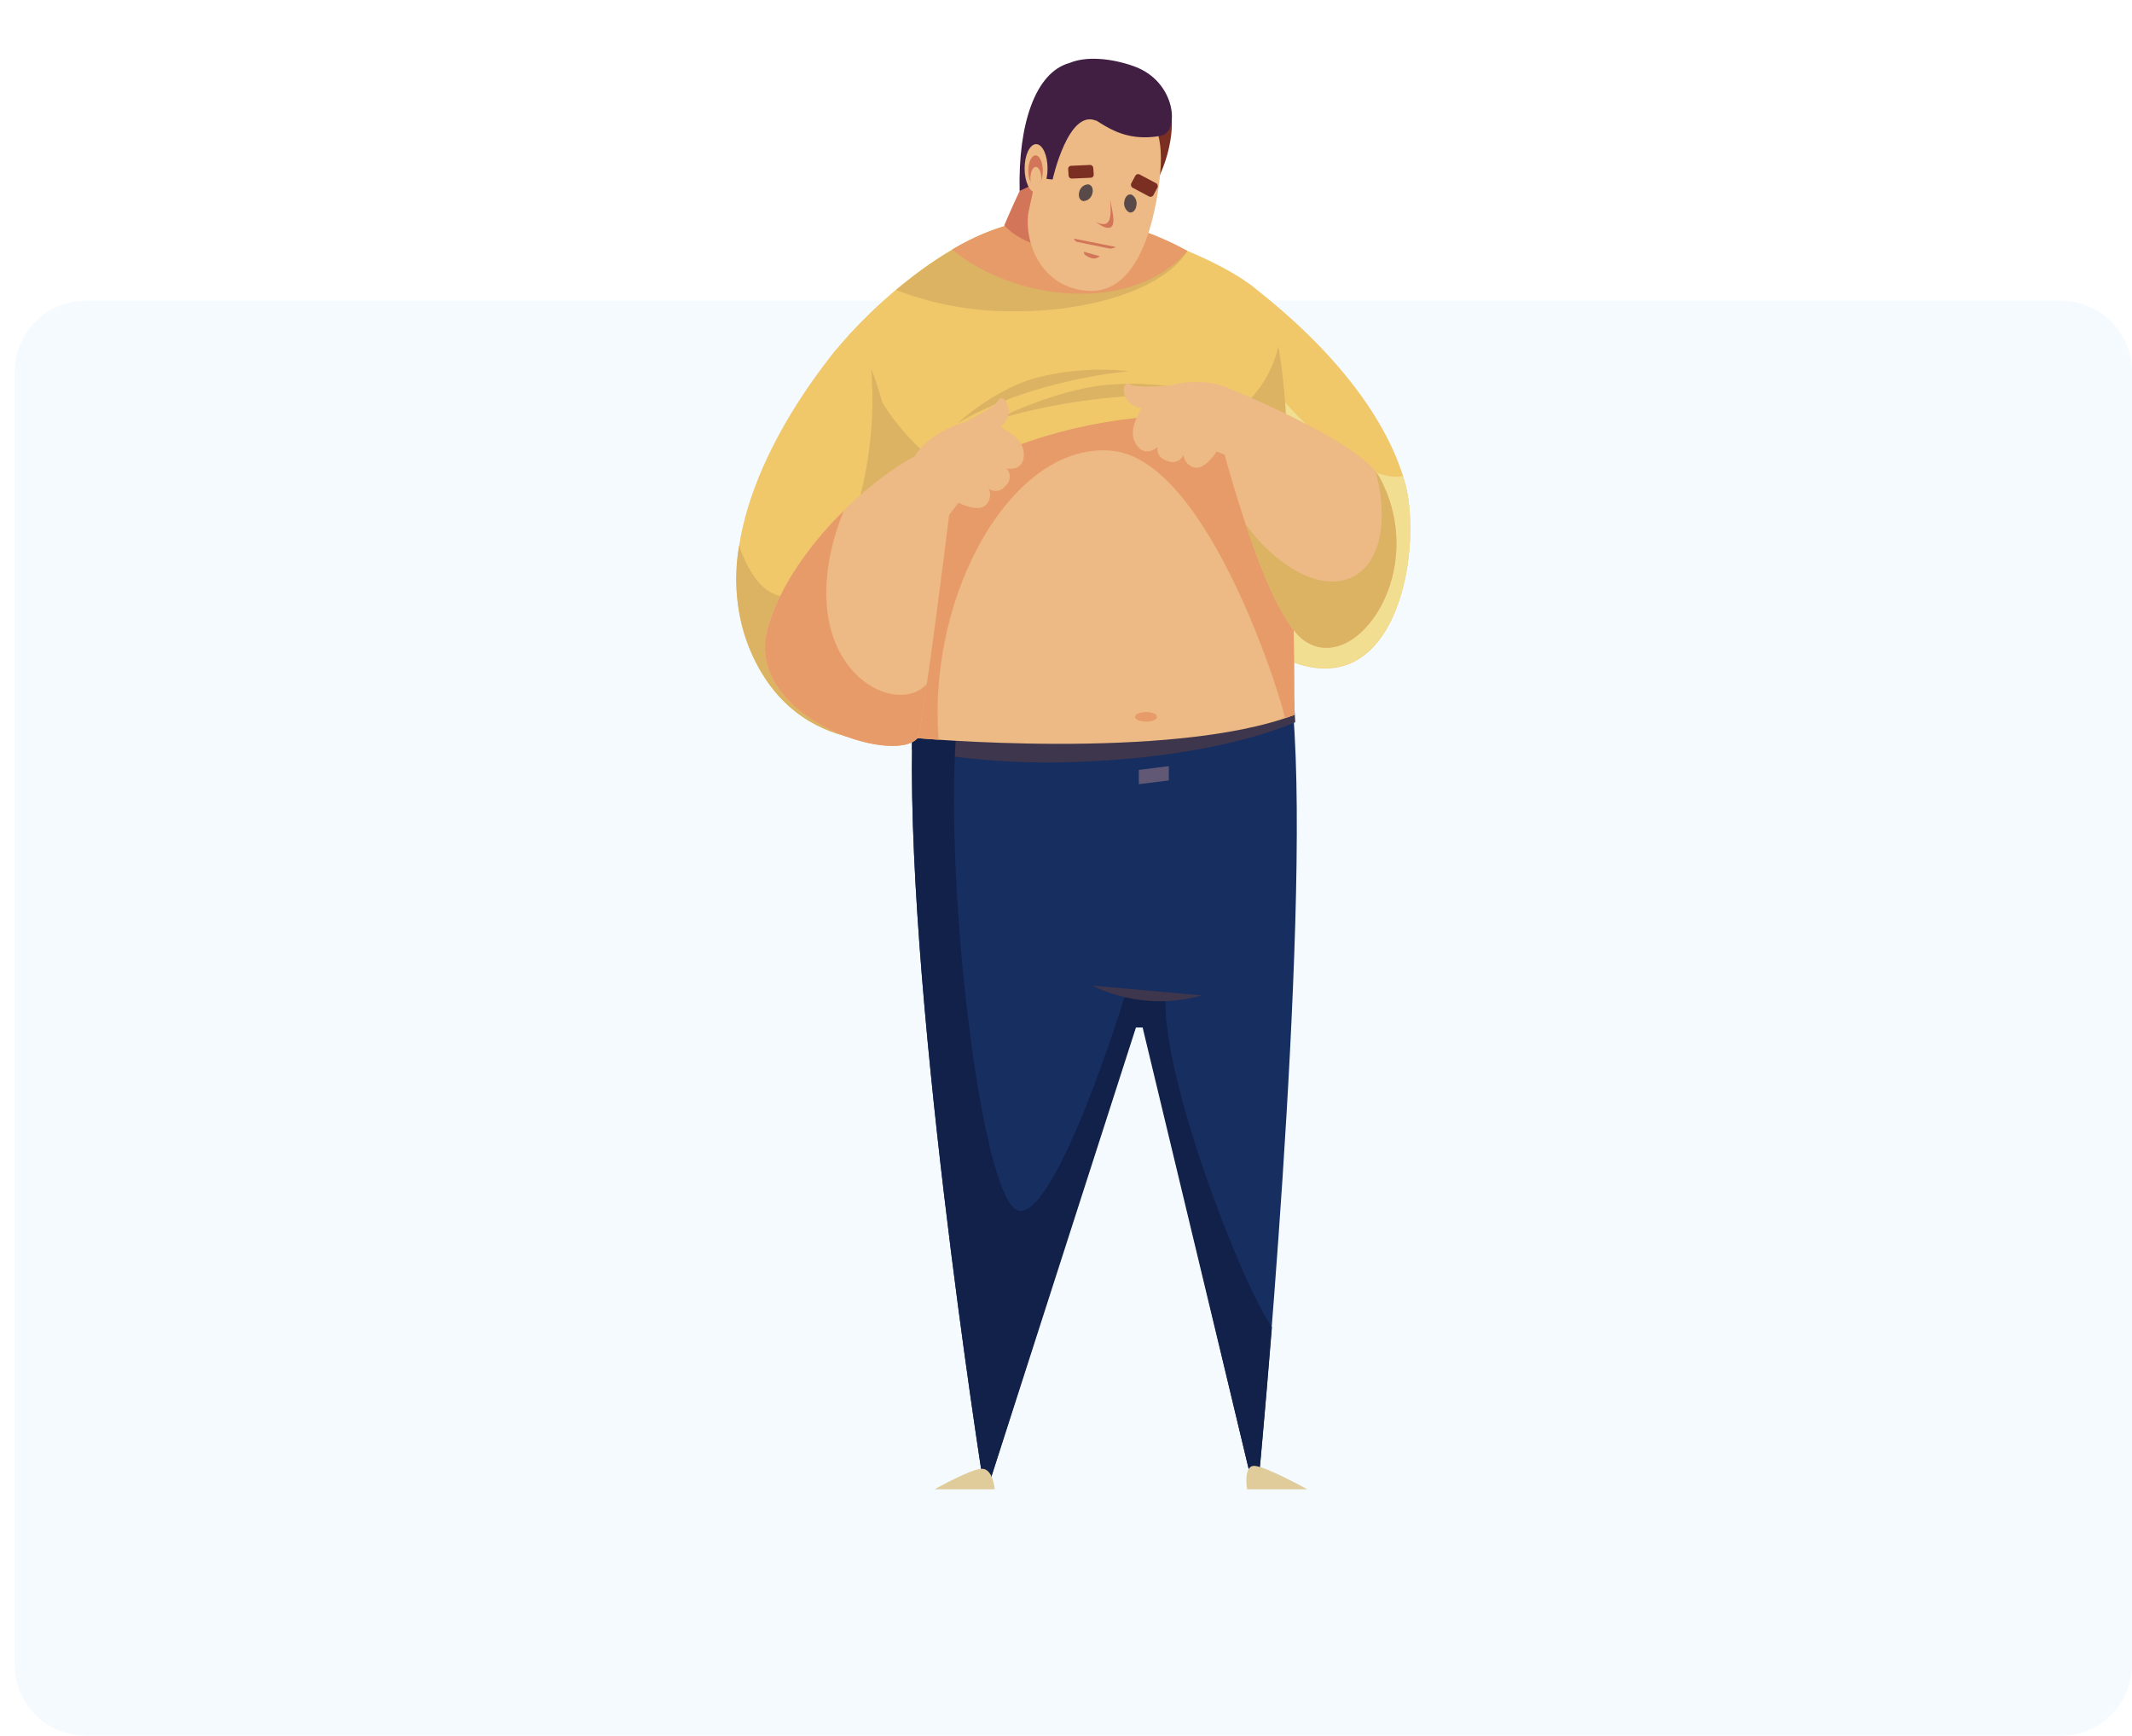
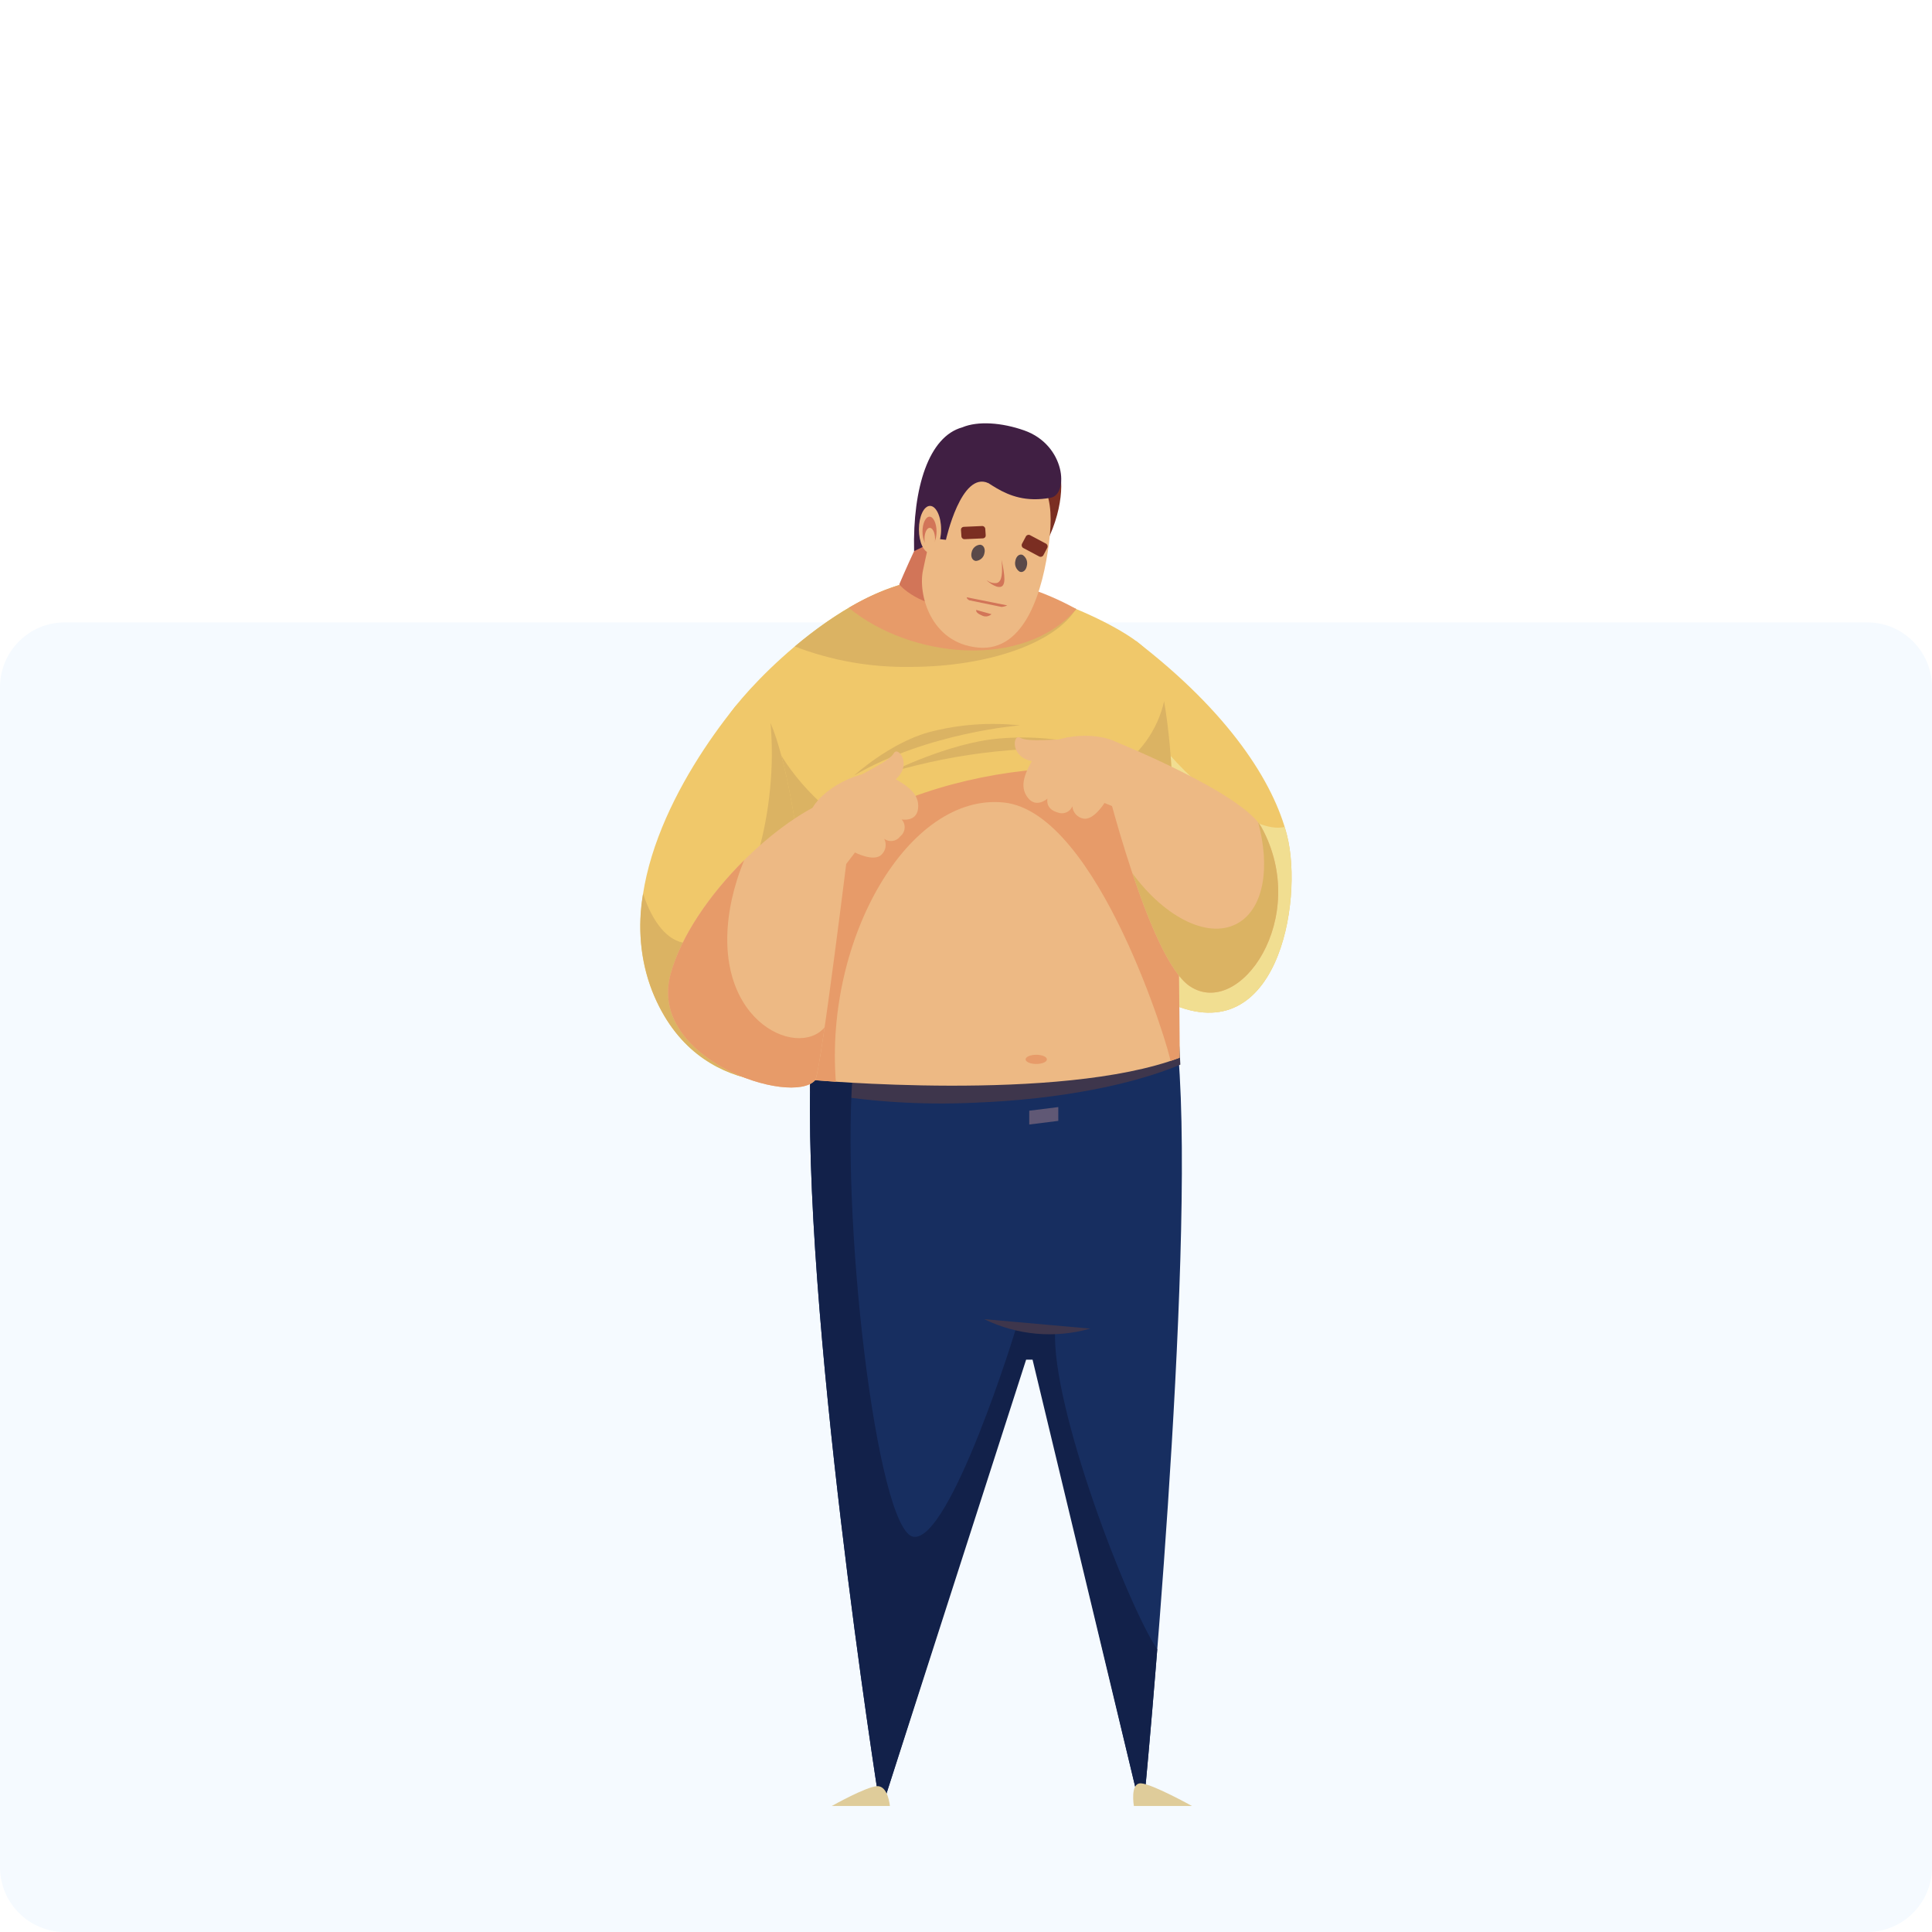
- <svg xmlns="http://www.w3.org/2000/svg" id="Capa_1" data-name="Capa 1" viewBox="0 0 300.07 244.33">
-   <defs>
-     <style>.cls-1{fill:#f5faff;}.cls-2{fill:#7b2e22;}.cls-3{fill:#f0c86a;}.cls-4{fill:#f1de91;}.cls-5{fill:#172e60;}.cls-6{fill:#3e364c;}.cls-7{fill:#12214a;}.cls-8{fill:#edb984;}.cls-9{fill:#e79b69;}.cls-10{fill:#dbb363;}.cls-11{fill:#dfcc9a;}.cls-12{fill:#d27558;}.cls-13{fill:#605875;}.cls-14{fill:#401f43;}.cls-15{fill:#5a4949;}</style>
-   </defs>
-   <rect id="Image_Place_Holder" data-name="Image Place Holder" class="cls-1" x="2.07" y="42.33" width="298" height="202" rx="10" />
-   <path class="cls-2" d="M160.94,28.58c3.95-5.28,4.43-11.26,3.73-13.26s-5.16,2.49-5.16,2.49Z" />
-   <path class="cls-3" d="M197.83,68.27c-2-7.68-8.38-17.84-22-28.31l4.27,52.45C196.38,100.43,200.27,77.92,197.83,68.27Z" />
-   <path class="cls-4" d="M197.47,67c-3.45.93-10.73-3.68-16.9-10.67a51.5,51.5,0,0,1-3.8-4.89l3.33,40.93c16.28,8,20.17-14.49,17.73-24.14Q197.67,67.67,197.47,67Z" />
-   <path class="cls-5" d="M182,100.23l-53.53,1.08c-1.44,35.36,9.87,107.15,9.87,107.15h1l20.53-64.53h.94l15.33,64.53h1S184.51,130.9,182,100.23Z" />
-   <path class="cls-6" d="M182,96.84l-53.53,1.09c-.1,2.39-.13,4.95-.12,7.64a104,104,0,0,0,24.19,1.64c12.07-.48,22.78-2.6,29.76-5.54C182.21,100,182.11,98.34,182,96.84Z" />
-   <path class="cls-7" d="M164.06,140.39a46.43,46.43,0,0,1-5.6-.72c-.05.45-9.65,31.46-15,30.77s-10.85-47.49-8.72-69.26l-6.26.13c-1.44,35.36,9.87,107.15,9.87,107.15h1l20.53-63.82h.94l15.33,63.82h1s.84-8.79,1.87-21.63C174.54,180.34,163.45,151.39,164.06,140.39Z" />
-   <path class="cls-6" d="M153.72,138.74a21.66,21.66,0,0,0,15.44,1.38Z" />
-   <path class="cls-8" d="M179.38,50.47l-57,11c4.45,10.1,6,42.38,6,42.38s36.38,3.36,53.79-3.21C182.17,100.67,182.27,56.24,179.38,50.47Z" />
-   <path class="cls-9" d="M179.38,50.47l-57,11c4.45,10.1,6,42.38,6,42.38s1.38.12,3.73.28c-1.63-20.92,10.62-42.09,24.46-40.67s24.35,36.74,24.27,37.65c.46-.15.9-.31,1.33-.47C182.17,100.67,182.27,56.24,179.38,50.47Z" />
-   <path class="cls-3" d="M125.57,74.9c-3.84-7.15-8.9-23.27-8.9-24.35,3.49-4.93,17-18.64,29.11-19.6s28.49,6.88,31.39,10.19c3.74,4.24,3.93,20.45,3.93,20.45C170.32,54.64,136.25,59.48,125.57,74.9Z" />
-   <path class="cls-10" d="M145.78,31c-6.8.53-14,5.07-19.66,9.82a44.87,44.87,0,0,0,16.81,3c11.52,0,21.22-3.57,24.16-8.45C160.74,32.64,152.6,30.41,145.78,31Z" />
-   <path class="cls-10" d="M172.62,58.89a21.34,21.34,0,0,1,8.48,2.7,89.53,89.53,0,0,0-1.17-12.85A16.05,16.05,0,0,1,172.62,58.89Z" />
-   <path class="cls-10" d="M121.94,52.21c.59,6.29,2,17,3.63,22.69A40.62,40.62,0,0,1,134.23,67C127.68,62.44,123.82,57.08,121.94,52.21Z" />
-   <path class="cls-3" d="M105.37,91c-5.78-14.52,4.14-31.58,12-41.41s12.27,41.26,11.67,54.38C129.09,103.94,112.09,107.85,105.37,91Z" />
-   <path class="cls-10" d="M122.6,51.9a52.29,52.29,0,0,1-.07,9.59c-1.25,12.95-6.73,23-12.23,22.49-2.68-.26-4.87-3-6.27-7.2A26.86,26.86,0,0,0,105.37,91c6.72,16.88,23.72,13,23.72,13C129.54,94.05,127.18,62.58,122.6,51.9Z" />
-   <path class="cls-8" d="M108,88.5c2.78-10.19,14.56-22,23.34-25.5l2.77,5.3s-4.25,34.73-5,35.64C125.73,107.79,104.67,100.89,108,88.5Z" />
-   <path class="cls-9" d="M116.93,77.72a34.62,34.62,0,0,1,1.82-5.81c-5,4.92-9.19,11-10.72,16.59-3.36,12.39,17.7,19.29,21.06,15.44.24-.27.76-3.4,1.39-7.71C126.5,101,113.27,95.09,116.93,77.72Z" />
-   <path class="cls-8" d="M183.63,90.22c7.27,4.94,17.66-9.92,10.51-23.07C191.4,62.11,173,54.69,173,54.69l-1.82,4.81S177.66,86.17,183.63,90.22Z" />
-   <path class="cls-10" d="M194.14,67.15a6.16,6.16,0,0,0-.51-.74c1.74,6.45.83,12.29-2.76,14.53-4.21,2.63-10.7-.53-15.56-7.14,2.35,7,5.4,14.44,8.32,16.42C190.9,95.16,201.29,80.3,194.14,67.15Z" />
-   <path class="cls-9" d="M134,35.13c8.9,7.36,25.4,9.11,33.14.19C157.69,30.1,145.71,28.09,134,35.13Z" />
-   <path class="cls-11" d="M175.52,209.65H184s-5.83-3.23-7.44-3.3S175.52,209.65,175.52,209.65Z" />
-   <path class="cls-11" d="M140,209.65h-8.46s5-2.83,6.62-2.89S140,209.65,140,209.65Z" />
-   <path class="cls-10" d="M140,59.12a85.72,85.72,0,0,1,31.17-3.25,39.06,39.06,0,0,0-15.37-1.69C148.53,54.82,140,59.12,140,59.12Z" />
-   <path class="cls-10" d="M134.78,59.55c10.79-6.27,24.14-7.29,24.14-7.29a36.45,36.45,0,0,0-13.35,1C139.89,54.88,134.78,59.55,134.78,59.55Z" />
-   <path class="cls-8" d="M158.94,54.05c1.22.71,5,.19,9.69.12l-6.08,3.31C157.35,58.12,157.71,53.34,158.94,54.05Z" />
-   <path class="cls-8" d="M173.19,64.34c3.54-5.11,1.72-8.58,0-9.54-3.36-1.86-10.19-1.12-11.91,1.64s-2.46,4.67-1.23,6.32,2.89.16,2.89.16-.39,1.47,1.45,2a1.65,1.65,0,0,0,2.18-.89,2,2,0,0,0,1.56,1.79c1.52.33,3.11-2.26,3.11-2.26Z" />
-   <path class="cls-8" d="M140.56,56.3c-.68,1.23-4.23,2.75-8.25,5.07l6.91-.28C144,59,141.25,55.06,140.56,56.3Z" />
-   <path class="cls-8" d="M133.62,72.44c-5.66-2.57-5.89-6.48-4.9-8.19,1.94-3.32,8.18-6.19,11.07-4.71s4.51,2.75,4.3,4.8-2.4,1.62-2.4,1.62a1.69,1.69,0,0,1-.21,2.47,1.65,1.65,0,0,1-2.33.35,2,2,0,0,1-.42,2.34c-1.13,1.06-3.83-.35-3.83-.35Z" />
-   <path class="cls-12" d="M147.43,19.73c-2,2.33-6.09,12-6.09,12s2.91,3.49,9.2,3.43Z" />
-   <path class="cls-8" d="M144.79,29.69c1.83-8.61,4-18.11,11.1-16.55s8.07,6.12,7.27,12.49c-.84,6.73-3.37,16-10.34,15.29S144.07,33.1,144.79,29.69Z" />
-   <polygon class="cls-13" points="164.51 107.85 160.28 108.38 160.28 110.39 164.51 109.86 164.51 107.85" />
-   <path class="cls-9" d="M162.85,100.91c0-.37-.69-.67-1.55-.67s-1.55.3-1.55.67.69.67,1.55.67S162.85,101.28,162.85,100.91Z" />
-   <path class="cls-14" d="M143.51,26.87l2.13-1s2.28-9.68,5.44-10.18c2.65-.42,5.17,4.75,12.33,3.42,2.64-.49,2.19-7.67-3.86-9.8-3.25-1.15-6.75-1.41-9-.45C145.65,10.19,143.29,17.63,143.51,26.87Z" />
-   <path class="cls-14" d="M151.18,13l-5.08,3.22-.8,8.76,2.85.29s2.22-10.09,6.19-8.25Z" />
-   <path class="cls-8" d="M147.44,23.71c0-1.89-.72-3.42-1.61-3.42s-1.62,1.53-1.62,3.42.72,3.41,1.62,3.41S147.44,25.6,147.44,23.71Z" />
-   <ellipse class="cls-12" cx="145.75" cy="24.03" rx="1.02" ry="2.16" />
-   <ellipse class="cls-8" cx="145.79" cy="25.12" rx="0.77" ry="1.63" />
-   <path class="cls-15" d="M153.75,27.21c.17-.66-.11-1.22-.62-1.26a1.35,1.35,0,0,0-1.24,1.1c-.17.65.11,1.22.62,1.26A1.37,1.37,0,0,0,153.75,27.21Z" />
-   <path class="cls-2" d="M153.43,23.22l-2.71.12a.41.41,0,0,0-.38.46l.06.92a.44.44,0,0,0,.44.42l2.71-.12a.43.43,0,0,0,.39-.46l-.07-.92A.43.43,0,0,0,153.43,23.22Z" />
-   <path class="cls-15" d="M159.93,29a1.45,1.45,0,0,0-.62-1.58c-.46-.2-.93.19-1.05.86a1.45,1.45,0,0,0,.61,1.58C159.34,30.07,159.81,29.68,159.93,29Z" />
-   <path class="cls-2" d="M162.75,25.81l-2.39-1.27a.46.46,0,0,0-.6.26l-.51.95a.49.49,0,0,0,.13.66l2.39,1.27a.47.47,0,0,0,.6-.27l.5-.95A.47.47,0,0,0,162.75,25.81Z" />
-   <path class="cls-12" d="M156.25,28.12c.17,2,.07,3.17-.68,3.4a1.83,1.83,0,0,1-1.41-.37l0,0s1.17,1.08,2,.9S156.75,30.49,156.25,28.12Z" />
-   <path class="cls-12" d="M154.78,36.06l-2.22-.61s-.18.39.78.78A1.23,1.23,0,0,0,154.78,36.06Z" />
-   <path class="cls-12" d="M156.24,35a2.14,2.14,0,0,0,.83-.23L151.2,33.6s-.12.17.34.44Z" />
+ <svg xmlns="http://www.w3.org/2000/svg" width="298" height="298" viewBox="0 0 298 298">
+   <g id="Grupo_29325" data-name="Grupo 29325" transform="translate(1876 5101)">
+     <rect id="Rectángulo_5443" data-name="Rectángulo 5443" width="298" height="298" transform="translate(-1876 -5101)" fill="none" />
+     <g id="Image_Place_Holder" data-name="Image Place Holder" transform="translate(-1876 -5004.639)">
+       <rect id="Image_Place_Holder-2" data-name="Image Place Holder" width="298" height="202" rx="10" transform="translate(0 -0.361)" fill="#f5faff" />
+     </g>
+     <g id="Grupo_29320" data-name="Grupo 29320" transform="translate(-1777.225 -5035.705)">
+       <path id="Trazado_58611" data-name="Trazado 58611" d="M42.743,404.209c4.191-5.594,4.7-11.921,3.956-14.042s-5.467,2.636-5.467,2.636Z" transform="translate(17.933 -382.694)" fill="#7b2e22" />
+       <path id="Trazado_58612" data-name="Trazado 58612" d="M72.317,431.612c-2.063-8.136-8.875-18.895-23.3-29.984l4.531,55.544C70.788,465.663,74.906,441.825,72.317,431.612Z" transform="translate(27.425 -368.061)" fill="#f0c86a" />
+       <path id="Trazado_58613" data-name="Trazado 58613" d="M71.4,423.61c-3.661.976-11.367-3.9-17.9-11.309a53.866,53.866,0,0,1-4.034-5.176L53,450.473c17.237,8.491,21.355-15.347,18.766-25.56C71.664,424.487,71.536,424.05,71.4,423.61Z" transform="translate(27.971 -361.361)" fill="#f1de91" />
+       <path id="Trazado_58614" data-name="Trazado 58614" d="M83.172,430.394l-56.685,1.145c-1.529,37.45,10.446,113.473,10.446,113.473h1.018L59.7,476.679h.992L76.93,545.012h1.018S85.847,462.876,83.172,430.394Z" transform="translate(-0.201 -333.002)" fill="#172e60" />
+       <path id="Trazado_58615" data-name="Trazado 58615" d="M83.171,428.778l-56.685,1.147c-.1,2.532-.142,5.245-.131,8.094a110.213,110.213,0,0,0,25.615,1.735c12.789-.5,24.129-2.753,31.517-5.866C83.406,432.077,83.3,430.367,83.171,428.778Z" transform="translate(-0.2 -334.972)" fill="#3e364c" />
+       <path id="Trazado_58616" data-name="Trazado 58616" d="M64.181,472.367a48.052,48.052,0,0,1-5.928-.761c-.053.475-10.22,33.319-15.906,32.591s-11.482-50.3-9.234-73.347l-6.625.133c-1.529,37.45,10.446,113.473,10.446,113.473h1.018L59.7,476.871h.992L76.93,544.456h1.018s.9-9.314,1.981-22.9C75.28,514.672,63.542,484.018,64.181,472.367Z" transform="translate(-0.201 -332.447)" fill="#12214a" />
+       <path id="Trazado_58617" data-name="Trazado 58617" d="M38.468,448.777a22.948,22.948,0,0,0,16.357,1.456Z" transform="translate(14.565 -310.598)" fill="#3e364c" />
+       <path id="Trazado_58618" data-name="Trazado 58618" d="M83.906,406.645,23.485,418.32C28.2,429.021,29.9,463.2,29.9,463.2s38.524,3.563,56.966-3.4C86.864,459.8,86.963,412.758,83.906,406.645Z" transform="translate(-3.696 -361.946)" fill="#edb984" />
+       <path id="Trazado_58619" data-name="Trazado 58619" d="M83.906,406.645,23.485,418.32C28.2,429.021,29.9,463.2,29.9,463.2s1.464.135,3.949.3c-1.728-22.159,11.249-44.581,25.9-43.068s25.788,38.9,25.7,39.866c.479-.16.952-.324,1.409-.5C86.864,459.8,86.963,412.758,83.906,406.645Z" transform="translate(-3.696 -361.946)" fill="#e79b69" />
+       <path id="Trazado_58620" data-name="Trazado 58620" d="M30.2,443.915c-4.065-7.564-9.414-24.632-9.414-25.78,3.694-5.223,17.961-19.745,30.825-20.763s30.166,7.3,33.246,10.794c3.949,4.491,4.158,21.662,4.158,21.662C77.6,422.466,41.521,427.587,30.2,443.915Z" transform="translate(-6.984 -373.352)" fill="#f0c86a" />
+       <path id="Trazado_58621" data-name="Trazado 58621" d="M46.116,397.372c-7.2.57-14.839,5.372-20.819,10.4a47.525,47.525,0,0,0,17.794,3.148c12.205,0,22.478-3.787,25.584-8.946C61.96,399.169,53.34,396.8,46.116,397.372Z" transform="translate(-1.487 -373.352)" fill="#dbb363" />
+       <g id="Grupo_29092" data-name="Grupo 29092" transform="translate(19.383 42.859)">
+         <path id="Trazado_58622" data-name="Trazado 58622" d="M47.487,416.566a22.558,22.558,0,0,1,8.988,2.867,95.065,95.065,0,0,0-1.245-13.616A16.971,16.971,0,0,1,47.487,416.566Z" transform="translate(6.173 -405.816)" fill="#dbb363" />
+         <path id="Trazado_58623" data-name="Trazado 58623" d="M23.3,407.473c.621,6.669,2.066,18.005,3.834,24.027a43.311,43.311,0,0,1,9.177-8.32C29.381,418.3,25.286,412.638,23.3,407.473Z" transform="translate(-23.302 -403.797)" fill="#dbb363" />
+       </g>
+       <path id="Trazado_58624" data-name="Trazado 58624" d="M16.394,450.787c-6.117-15.374,4.386-33.443,12.764-43.853s12.989,43.7,12.363,57.592C41.522,464.526,23.508,468.668,16.394,450.787Z" transform="translate(-14.566 -363.205)" fill="#f0c86a" />
+       <path id="Trazado_58625" data-name="Trazado 58625" d="M34.638,407.327a54.7,54.7,0,0,1-.067,10.157c-1.325,13.714-7.127,24.373-12.957,23.809-2.833-.273-5.152-3.157-6.634-7.617A28.347,28.347,0,0,0,16.393,448.7c7.113,17.881,25.127,13.739,25.127,13.739C41.991,451.964,39.488,418.64,34.638,407.327Z" transform="translate(-14.565 -361.115)" fill="#dbb363" />
+       <path id="Trazado_58626" data-name="Trazado 58626" d="M16.874,439.63c2.935-10.8,15.414-23.31,24.712-27l2.929,5.6s-4.5,36.787-5.338,37.748C35.609,460.054,13.309,452.752,16.874,439.63Z" transform="translate(-12.221 -354.657)" fill="#edb984" />
+       <path id="Trazado_58627" data-name="Trazado 58627" d="M26.291,423.035a37.01,37.01,0,0,1,1.93-6.159c-5.254,5.216-9.736,11.653-11.347,17.575-3.566,13.122,18.735,20.423,22.3,16.348.244-.28.8-3.6,1.462-8.158C36.428,447.668,22.419,441.424,26.291,423.035Z" transform="translate(-12.221 -349.477)" fill="#e79b69" />
+       <path id="Trazado_58628" data-name="Trazado 58628" d="M60,446.281c7.7,5.23,18.706-10.5,11.129-24.429-2.9-5.336-22.414-13.193-22.414-13.193l-1.93,5.092S53.683,441.99,60,446.281Z" transform="translate(24.704 -359.491)" fill="#edb984" />
+       <path id="Trazado_58629" data-name="Trazado 58629" d="M68.713,415.039a5.479,5.479,0,0,0-.539-.788c1.848,6.834.885,13.013-2.918,15.394-4.457,2.785-11.336-.561-16.485-7.559,2.494,7.451,5.722,15.283,8.813,17.382C65.283,444.7,76.29,428.963,68.713,415.039Z" transform="translate(27.122 -352.677)" fill="#dbb363" />
+       <path id="Trazado_58630" data-name="Trazado 58630" d="M29.057,401.964c9.419,7.794,26.9,9.643,35.1.2C54.144,396.639,41.46,394.5,29.057,401.964Z" transform="translate(3.095 -373.512)" fill="#e79b69" />
+       <path id="Trazado_58631" data-name="Trazado 58631" d="M48.935,484.54H57.9s-6.175-3.424-7.881-3.494S48.935,484.54,48.935,484.54Z" transform="translate(27.184 -271.272)" fill="#dfcc9a" />
+       <path id="Trazado_58632" data-name="Trazado 58632" d="M36.836,484.3H27.872s5.321-3,7.009-3.057S36.836,484.3,36.836,484.3Z" transform="translate(1.651 -271.032)" fill="#dfcc9a" />
+       <path id="Trazado_58633" data-name="Trazado 58633" d="M31.92,413.73a90.778,90.778,0,0,1,33.013-3.437A41.329,41.329,0,0,0,48.652,408.5C40.957,409.172,31.92,413.73,31.92,413.73Z" transform="translate(6.584 -359.874)" fill="#dbb363" />
+       <path id="Trazado_58634" data-name="Trazado 58634" d="M29.429,415.339C40.853,408.7,55,407.62,55,407.62a38.822,38.822,0,0,0-14.145,1.08C34.838,410.4,29.429,415.339,29.429,415.339Z" transform="translate(3.549 -361.031)" fill="#dbb363" />
+       <path id="Trazado_58635" data-name="Trazado 58635" d="M41.406,408.395c1.3.75,5.341.2,10.259.129l-6.434,3.5C39.724,412.71,40.11,407.643,41.406,408.395Z" transform="translate(17.154 -359.907)" fill="#edb984" />
+       <path id="Trazado_58636" data-name="Trazado 58636" d="M55.763,419.414c3.75-5.418,1.83-9.095,0-10.109-3.559-1.966-10.794-1.185-12.616,1.735s-2.607,4.954-1.3,6.7,3.062.169,3.062.169-.419,1.558,1.533,2.13a1.751,1.751,0,0,0,2.307-.945,2.075,2.075,0,0,0,1.66,1.895c1.6.348,3.29-2.4,3.29-2.4Z" transform="translate(17.886 -360.026)" fill="#edb984" />
+       <path id="Trazado_58637" data-name="Trazado 58637" d="M36.991,409.562c-.726,1.309-4.482,2.913-8.74,5.378l7.32-.3C40.649,412.4,37.716,408.253,36.991,409.562Z" transform="translate(2.113 -358.696)" fill="#edb984" />
+       <path id="Trazado_58638" data-name="Trazado 58638" d="M31.99,424.869c-6-2.722-6.239-6.862-5.187-8.673,2.046-3.517,8.655-6.559,11.717-4.99s4.781,2.911,4.557,5.079S40.537,418,40.537,418a1.791,1.791,0,0,1-.222,2.616,1.753,1.753,0,0,1-2.467.37,2.08,2.08,0,0,1-.45,2.481c-1.194,1.12-4.056-.368-4.056-.368Z" transform="translate(-0.239 -356.903)" fill="#edb984" />
+       <path id="Trazado_58639" data-name="Trazado 58639" d="M39.01,391.972c-2.121,2.467-6.45,12.713-6.45,12.713s3.08,3.7,9.747,3.641Z" transform="translate(7.364 -379.829)" fill="#d27558" />
+       <path id="Trazado_58640" data-name="Trazado 58640" d="M34.3,406.448c1.93-9.117,4.231-19.177,11.746-17.521s8.547,6.477,7.7,13.221c-.89,7.133-3.574,16.9-10.947,16.2S33.53,410.056,34.3,406.448Z" transform="translate(9.288 -383.76)" fill="#edb984" />
+       <path id="Trazado_58641" data-name="Trazado 58641" d="M46.08,434.033l-4.481.56v2.129l4.481-.56Z" transform="translate(18.38 -328.568)" fill="#605875" />
+       <path id="Trazado_58642" data-name="Trazado 58642" d="M44.632,431.107c0-.393-.737-.71-1.644-.71s-1.642.317-1.642.71.734.71,1.642.71S44.632,431.5,44.632,431.107Z" transform="translate(18.072 -332.999)" fill="#e79b69" />
+       <path id="Trazado_58643" data-name="Trazado 58643" d="M33.6,406.208l2.256-1.081s2.418-10.246,5.767-10.779c2.8-.444,5.469,5.039,13.048,3.63,2.8-.521,2.321-8.125-4.085-10.384-3.441-1.214-7.149-1.489-9.554-.473C35.871,388.54,33.372,396.412,33.6,406.208Z" transform="translate(8.618 -386.499)" fill="#401f43" />
+       <path id="Trazado_58644" data-name="Trazado 58644" d="M40.677,388.739,35.3,392.156l-.85,9.274,3.015.306s2.354-10.681,6.556-8.74Z" transform="translate(9.667 -383.769)" fill="#401f43" />
+       <path id="Trazado_58645" data-name="Trazado 58645" d="M37.353,395.859c0-2-.768-3.619-1.713-3.619s-1.711,1.62-1.711,3.619.768,3.617,1.711,3.617S37.353,397.856,37.353,395.859Z" transform="translate(9.033 -379.503)" fill="#edb984" />
+       <ellipse id="Elipse_2745" data-name="Elipse 2745" cx="1.084" cy="2.291" rx="1.084" ry="2.291" transform="translate(43.515 14.401)" fill="#d27558" />
+       <ellipse id="Elipse_2746" data-name="Elipse 2746" cx="0.818" cy="1.729" rx="0.818" ry="1.729" transform="translate(43.818 16.12)" fill="#edb984" />
+       <g id="Grupo_29093" data-name="Grupo 29093" transform="translate(49.448 15.841)">
+         <path id="Trazado_58646" data-name="Trazado 58646" d="M39.59,396.275c.18-.692-.113-1.289-.657-1.336a1.443,1.443,0,0,0-1.309,1.169c-.18.692.113,1.289.657,1.336A1.438,1.438,0,0,0,39.59,396.275Z" transform="translate(-35.977 -392.057)" fill="#5a4949" />
+         <path id="Trazado_58647" data-name="Trazado 58647" d="M40.131,393.639l-2.871.126a.441.441,0,0,0-.406.486l.069.972a.466.466,0,0,0,.468.446l2.871-.126a.441.441,0,0,0,.406-.486l-.067-.972A.466.466,0,0,0,40.131,393.639Z" transform="translate(-36.852 -393.639)" fill="#7b2e22" />
+         <path id="Trazado_58648" data-name="Trazado 58648" d="M42.426,397.348a1.545,1.545,0,0,0-.657-1.671c-.49-.209-.992.2-1.118.914a1.539,1.539,0,0,0,.655,1.669C41.8,398.468,42.3,398.06,42.426,397.348Z" transform="translate(-32.26 -391.221)" fill="#5a4949" />
+         <path id="Trazado_58649" data-name="Trazado 58649" d="M44.853,395.635l-2.529-1.347a.5.5,0,0,0-.639.282l-.533,1.009a.508.508,0,0,0,.131.692l2.529,1.345a.5.5,0,0,0,.641-.28l.53-1.012A.506.506,0,0,0,44.853,395.635Z" transform="translate(-31.705 -392.898)" fill="#7b2e22" />
+         <path id="Trazado_58650" data-name="Trazado 58650" d="M40.906,395.979c.182,2.09.071,3.355-.719,3.592a1.954,1.954,0,0,1-1.5-.386l-.022.033s1.245,1.138,2.083.952S41.438,398.484,40.906,395.979Z" transform="translate(-34.641 -390.787)" fill="#d27558" />
+         <path id="Trazado_58651" data-name="Trazado 58651" d="M40.274,400.125l-2.352-.652s-.191.417.832.83A1.293,1.293,0,0,0,40.274,400.125Z" transform="translate(-35.566 -386.528)" fill="#d27558" />
+         <path id="Trazado_58652" data-name="Trazado 58652" d="M42.616,400.08a2.4,2.4,0,0,0,.881-.235l-6.226-1.251s-.12.173.359.459Z" transform="translate(-36.358 -387.601)" fill="#d27558" />
+       </g>
+     </g>
+   </g>
</svg>
